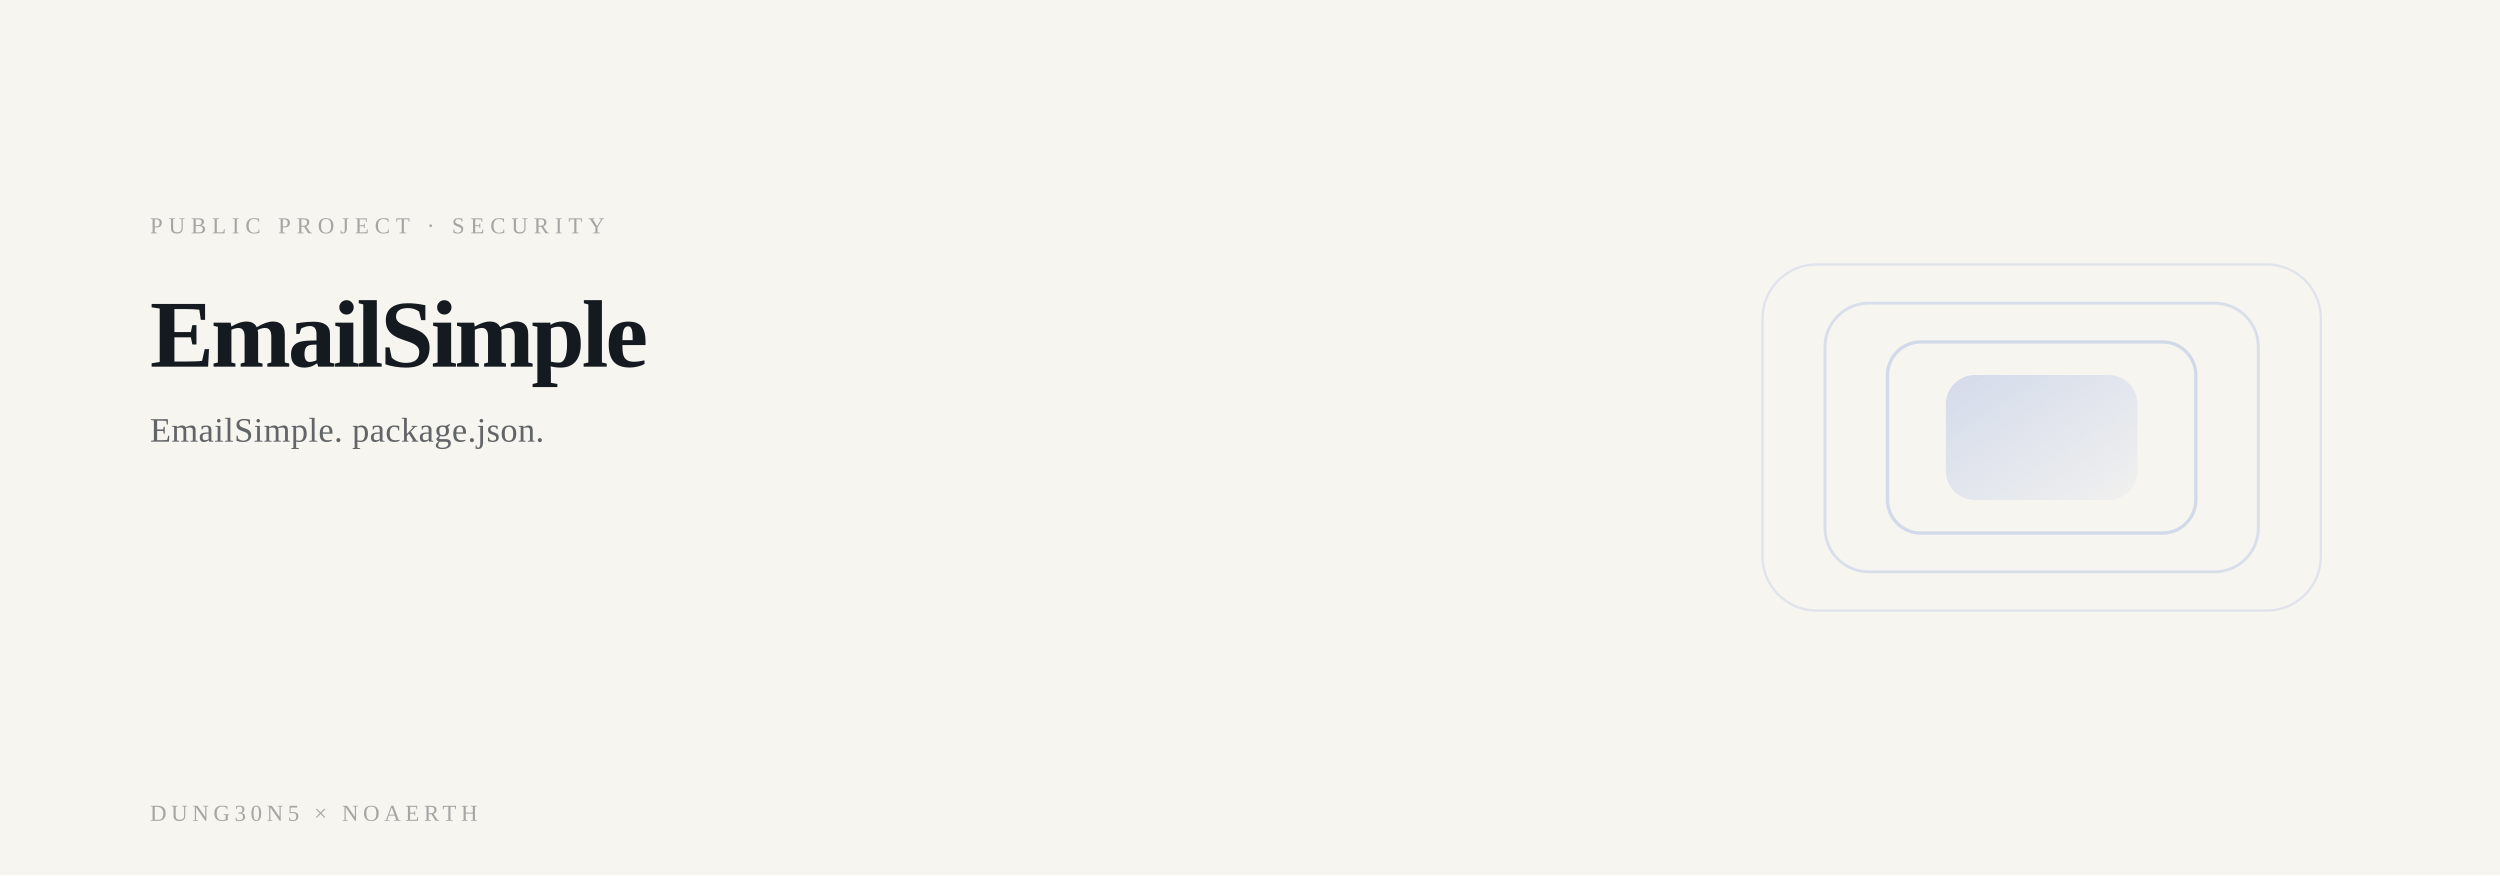
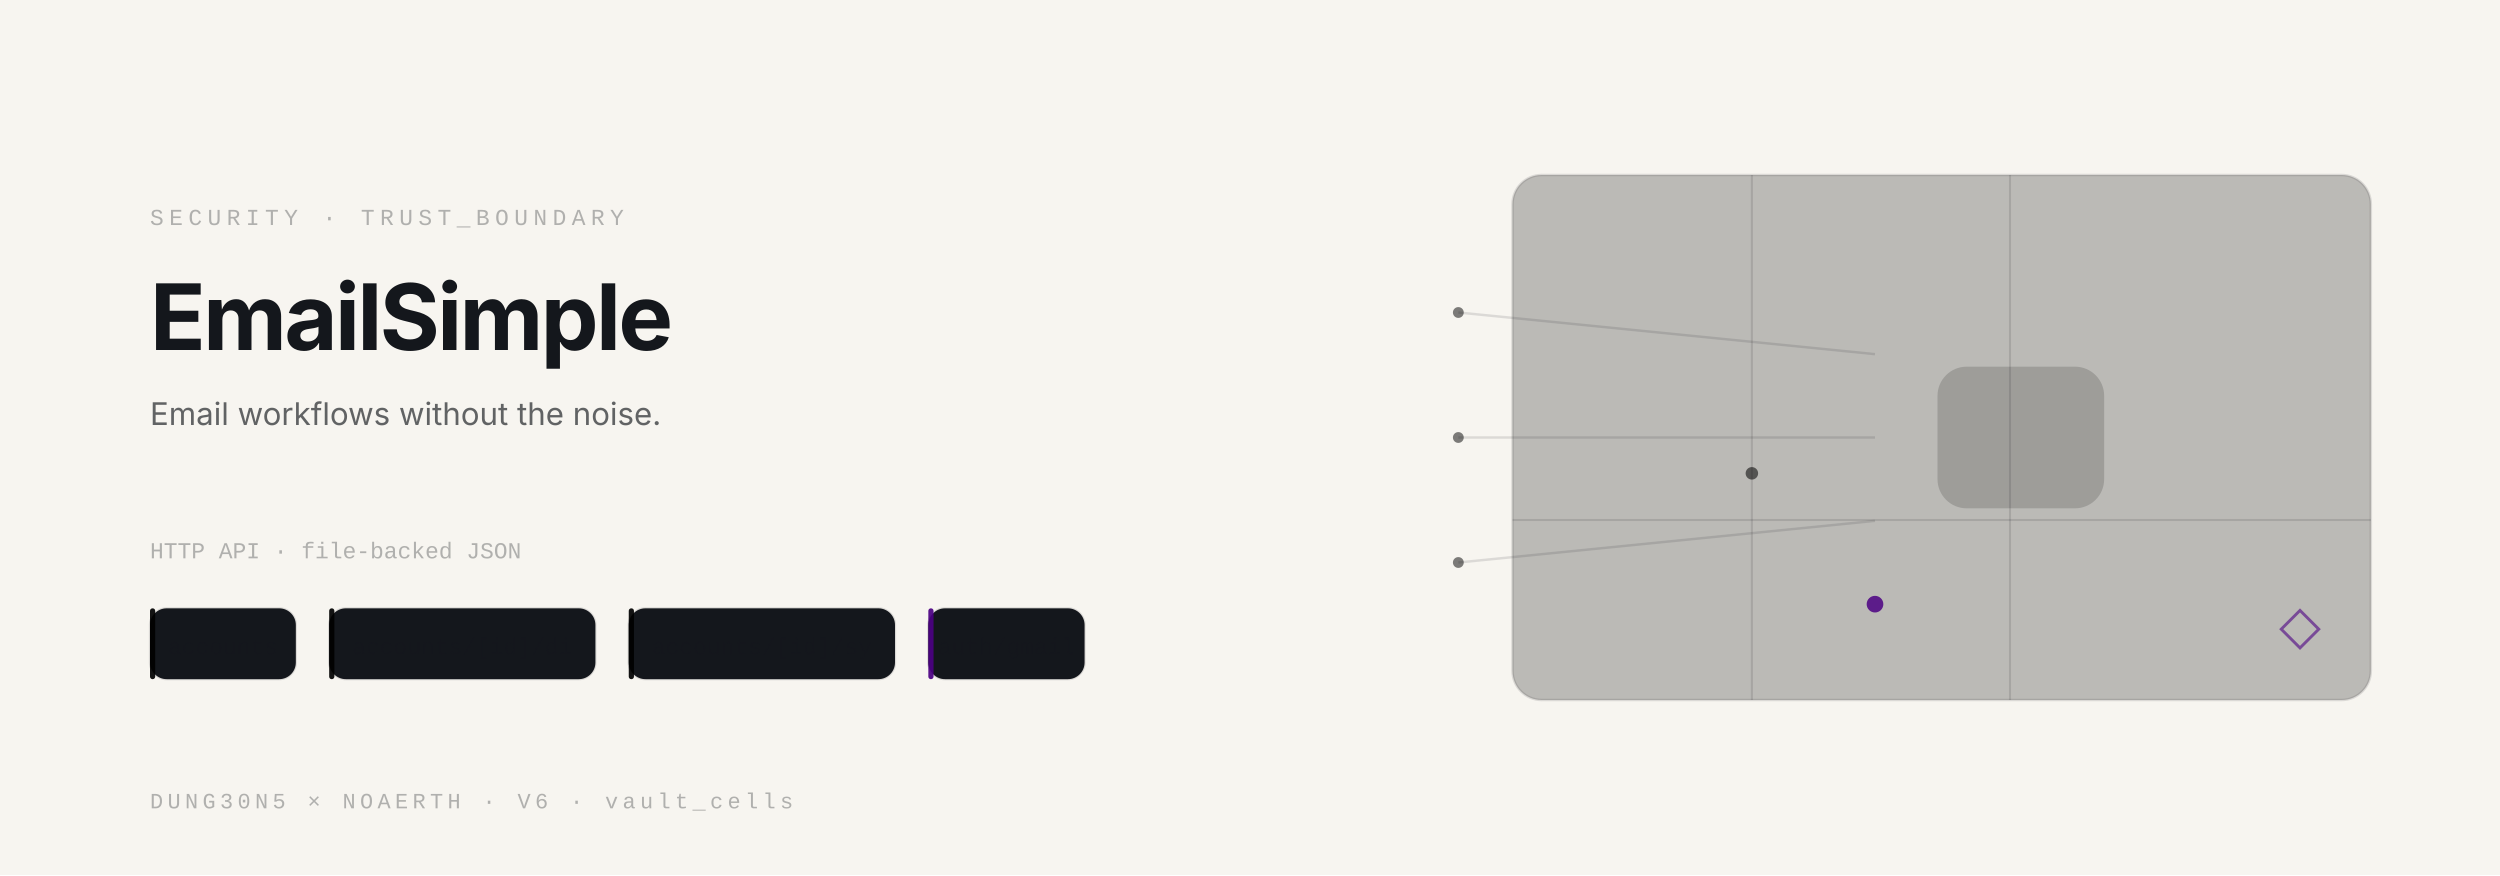
- <svg xmlns="http://www.w3.org/2000/svg" viewBox="0 0 1200 420" width="1200" height="420" role="img" aria-label="EmailSimple: gated channels passing through a sealed boundary. Motion depicts records cross a trust boundary, get validated, and are held or rejected.">
-   <defs>
-     <linearGradient id="hero-EmailSimple-light-a" x1="0" y1="0" x2="1" y2="1">
-       <stop offset="0" stop-color="#8fa8e0" stop-opacity="0.85" />
-       <stop offset="1" stop-color="#8fa8e0" stop-opacity="0.15" />
-     </linearGradient>
-   </defs>
+ <svg xmlns="http://www.w3.org/2000/svg" viewBox="0 0 1200 420" width="1200" height="420" role="img" aria-label="EmailSimple: records cross a trust boundary, get validated, and are held or rejected">
  <rect width="1200" height="420" fill="#f7f5f0" />
-   <rect x="906" y="164.12" width="148" height="91.76" rx="16" fill="none" stroke="#8fa8e0" stroke-width="1.60" opacity="0.36" />
-   <rect x="876" y="145.52" width="208" height="128.96" rx="21" fill="none" stroke="#8fa8e0" stroke-width="1.38" opacity="0.29" />
-   <rect x="846" y="126.92" width="268" height="166.16" rx="26" fill="none" stroke="#8fa8e0" stroke-width="1.16" opacity="0.23" />
-   <rect x="934" y="180" width="92" height="60" rx="14" fill="url(#hero-EmailSimple-light-a)" opacity="0.40" />
-   <text x="72" y="112" fill="#141a205c" font-size="11" letter-spacing="2.8">PUBLIC PROJECT · SECURITY</text>
-   <text x="72" y="176" fill="#141a20" font-size="46" font-weight="660" letter-spacing="-1.4">EmailSimple</text>
-   <text x="72" y="212" fill="#141a20a8" font-size="16.5" letter-spacing="0.2">EmailSimple. package.json.</text>
-   <rect x="72" y="266" width="106" height="40" rx="9" fill="#141a20" fill-opacity="0.05" stroke="#f4efe424" stroke-width="1.1" opacity="0">
-     <animate attributeName="opacity" from="0" to="1" dur="0.5s" begin="0.50s" fill="freeze" />
-   </rect>
-   <rect x="72" y="266" width="2.5" height="40" rx="1.2" fill="#8fa8e0" opacity="0">
-     <animate attributeName="opacity" from="0" to="0.9" dur="0.5s" begin="0.50s" fill="freeze" />
-   </rect>
-   <text x="125" y="291" fill="#141a20" font-size="11.5" text-anchor="middle" font-family="ui-monospace,SFMono-Regular,Menlo,monospace" opacity="0">request<animate attributeName="opacity" from="0" to="1" dur="0.5s" begin="0.65s" fill="freeze" />
-   </text>
-   <rect x="194" y="266" width="106" height="40" rx="9" fill="#141a20" fill-opacity="0.05" stroke="#f4efe424" stroke-width="1.1" opacity="0">
-     <animate attributeName="opacity" from="0" to="1" dur="0.5s" begin="1.00s" fill="freeze" />
-   </rect>
-   <rect x="194" y="266" width="2.5" height="40" rx="1.2" fill="#8fa8e0" opacity="0">
-     <animate attributeName="opacity" from="0" to="0.9" dur="0.5s" begin="1.00s" fill="freeze" />
-   </rect>
-   <text x="247" y="291" fill="#141a20" font-size="11.5" text-anchor="middle" font-family="ui-monospace,SFMono-Regular,Menlo,monospace" opacity="0">authenticate<animate attributeName="opacity" from="0" to="1" dur="0.5s" begin="1.15s" fill="freeze" />
-   </text>
-   <rect x="316" y="266" width="106" height="40" rx="9" fill="#141a20" fill-opacity="0.05" stroke="#f4efe424" stroke-width="1.1" opacity="0">
-     <animate attributeName="opacity" from="0" to="1" dur="0.5s" begin="1.50s" fill="freeze" />
-   </rect>
-   <rect x="316" y="266" width="2.5" height="40" rx="1.2" fill="#8fa8e0" opacity="0">
-     <animate attributeName="opacity" from="0" to="0.9" dur="0.5s" begin="1.50s" fill="freeze" />
-   </rect>
-   <text x="369" y="291" fill="#141a20" font-size="11.5" text-anchor="middle" font-family="ui-monospace,SFMono-Regular,Menlo,monospace" opacity="0">authorise<animate attributeName="opacity" from="0" to="1" dur="0.5s" begin="1.65s" fill="freeze" />
-   </text>
-   <rect x="438" y="266" width="106" height="40" rx="9" fill="#141a20" fill-opacity="0.05" stroke="#f4efe424" stroke-width="1.1" opacity="0">
-     <animate attributeName="opacity" from="0" to="1" dur="0.5s" begin="2.00s" fill="freeze" />
-   </rect>
-   <rect x="438" y="266" width="2.5" height="40" rx="1.2" fill="#e7c27a" opacity="0">
-     <animate attributeName="opacity" from="0" to="0.9" dur="0.5s" begin="2.00s" fill="freeze" />
-   </rect>
-   <text x="491" y="291" fill="#141a20" font-size="11.5" text-anchor="middle" font-family="ui-monospace,SFMono-Regular,Menlo,monospace" opacity="0">record<animate attributeName="opacity" from="0" to="1" dur="0.5s" begin="2.15s" fill="freeze" />
-   </text>
-   <rect x="560" y="266" width="106" height="40" rx="9" fill="#141a20" fill-opacity="0.05" stroke="#f4efe424" stroke-width="1.1" opacity="0">
-     <animate attributeName="opacity" from="0" to="1" dur="0.5s" begin="2.50s" fill="freeze" />
-   </rect>
-   <rect x="560" y="266" width="2.5" height="40" rx="1.2" fill="#e0796b" opacity="0">
-     <animate attributeName="opacity" from="0" to="0.9" dur="0.5s" begin="2.50s" fill="freeze" />
-   </rect>
-   <text x="613" y="291" fill="#141a20" font-size="11.5" text-anchor="middle" font-family="ui-monospace,SFMono-Regular,Menlo,monospace" opacity="0">reject<animate attributeName="opacity" from="0" to="1" dur="0.5s" begin="2.65s" fill="freeze" />
-   </text>
-   <text x="72" y="394" fill="#141a205c" font-size="11" letter-spacing="2.2">DUNG30N5 × NOAERTH</text>
+   <text x="72" y="108" font-family="ui-monospace, SFMono-Regular, Menlo, Monaco, Consolas, 'Liberation Mono', monospace" font-size="11" letter-spacing="2.6" fill="#14171c4f">SECURITY · TRUST_BOUNDARY</text>
+   <text x="72" y="168" font-family="-apple-system, BlinkMacSystemFont, 'Segoe UI', Inter, Helvetica, Arial, sans-serif" font-size="44" font-weight="660" letter-spacing="-1.2" fill="#14171c">EmailSimple</text>
+   <text x="72" y="204" font-family="-apple-system, BlinkMacSystemFont, 'Segoe UI', Inter, Helvetica, Arial, sans-serif" font-size="15" fill="#14171ca8">Email workflows without the noise.</text>
+   <text x="72" y="268" font-family="ui-monospace, SFMono-Regular, Menlo, Monaco, Consolas, 'Liberation Mono', monospace" font-size="11" fill="#14171c4f">HTTP API · file-backed JSON</text>
+   <rect x="72.0" y="292.0" width="70.0" height="34.0" rx="8" fill="#14171c" stroke="#14171c1f" stroke-width="1.1" />
+   <rect x="72.0" y="292.0" width="2.5" height="34.0" rx="1.2" fill="amber" opacity="0.92" />
+   <text x="107.0" y="314" font-family="ui-monospace, SFMono-Regular, Menlo, Monaco, Consolas, 'Liberation Mono', monospace" font-size="11" fill="#14171c" fill-opacity="0.82" text-anchor="middle">accounts</text>
+   <rect x="158.0" y="292.0" width="127.8" height="34.0" rx="8" fill="#14171c" stroke="#14171c1f" stroke-width="1.1" />
+   <rect x="158.0" y="292.0" width="2.5" height="34.0" rx="1.2" fill="amber" opacity="0.92" />
+   <text x="221.9" y="314" font-family="ui-monospace, SFMono-Regular, Menlo, Monaco, Consolas, 'Liberation Mono', monospace" font-size="11" fill="#14171c" fill-opacity="0.82" text-anchor="middle">accounts/[id]/di</text>
+   <rect x="301.8" y="292.0" width="127.8" height="34.0" rx="8" fill="#14171c" stroke="#14171c1f" stroke-width="1.1" />
+   <rect x="301.8" y="292.0" width="2.5" height="34.0" rx="1.2" fill="amber" opacity="0.92" />
+   <text x="365.7" y="314" font-family="ui-monospace, SFMono-Regular, Menlo, Monaco, Consolas, 'Liberation Mono', monospace" font-size="11" fill="#14171c" fill-opacity="0.82" text-anchor="middle">accounts/[id]/sy</text>
+   <rect x="445.6" y="292.0" width="75.0" height="34.0" rx="8" fill="#14171c" stroke="#14171c1f" stroke-width="1.1" />
+   <rect x="445.6" y="292.0" width="2.5" height="34.0" rx="1.2" fill="indigo" opacity="0.92" />
+   <text x="483.1" y="314" font-family="ui-monospace, SFMono-Regular, Menlo, Monaco, Consolas, 'Liberation Mono', monospace" font-size="11" fill="#14171c" fill-opacity="0.82" text-anchor="middle">auth/gmail</text>
+   <rect x="726.0" y="84.0" width="412.0" height="252.0" rx="14" fill="amber" fill-opacity="0.03" />
+   <line x1="740.0" y1="85.0" x2="1124.0" y2="85.0" stroke="amber" stroke-width="1.6" opacity="0.4" />
+   <rect x="726.0" y="84.0" width="412.0" height="252.0" rx="14" fill="none" stroke="#14171c1f" stroke-width="1.2" />
+   <line x1="840.9" y1="84.0" x2="840.9" y2="336.0" stroke="#14171c1f" stroke-width="1" />
+   <line x1="964.8" y1="84.0" x2="964.8" y2="336.0" stroke="#14171c1f" stroke-width="1" />
+   <line x1="726.0" y1="249.6" x2="1138.0" y2="249.6" stroke="#14171c1f" stroke-width="1" />
+   <circle cx="840.9" cy="227.2" r="3" fill="amber" opacity="0.55" />
+   <rect x="726.0" y="84.0" width="412.0" height="252.0" rx="14" fill="#000" fill-opacity="0.22" />
+   <path d="M1095.0 302.0 l9 -9 l9 9 l-9 9 z" fill="none" stroke="indigo" stroke-width="1.4" opacity="0.6" />
+   <rect x="820" y="96" width="300" height="228" rx="20" fill="none" stroke="amber" stroke-width="1.6" opacity="0.42" />
+   <circle cx="970.0" cy="210.0" r="74.0" fill="none" stroke="amber" stroke-width="1.1" opacity="0.28" />
+   <rect x="930" y="176" width="80" height="68" rx="14" fill="amber" opacity="0.16" />
+   <line x1="700" y1="150" x2="900" y2="170" stroke="#14171c1f" stroke-width="1.2" />
+   <circle cx="700.0" cy="150.0" r="2.6" fill="amber" opacity="0.5" />
+   <line x1="700" y1="210" x2="900" y2="210" stroke="#14171c1f" stroke-width="1.2" />
+   <circle cx="700.0" cy="210.0" r="2.6" fill="amber" opacity="0.5" />
+   <line x1="700" y1="270" x2="900" y2="250" stroke="#14171c1f" stroke-width="1.2" />
+   <circle cx="700.0" cy="270.0" r="2.6" fill="amber" opacity="0.5" />
+   <circle cx="900" cy="290" r="4" fill="indigo" opacity="0.85" />
+   <text x="72" y="388" font-family="ui-monospace, SFMono-Regular, Menlo, Monaco, Consolas, 'Liberation Mono', monospace" font-size="10.5" letter-spacing="2.1" fill="#14171c4f">DUNG30N5 × NOAERTH · V6 · vault_cells</text>
</svg>
